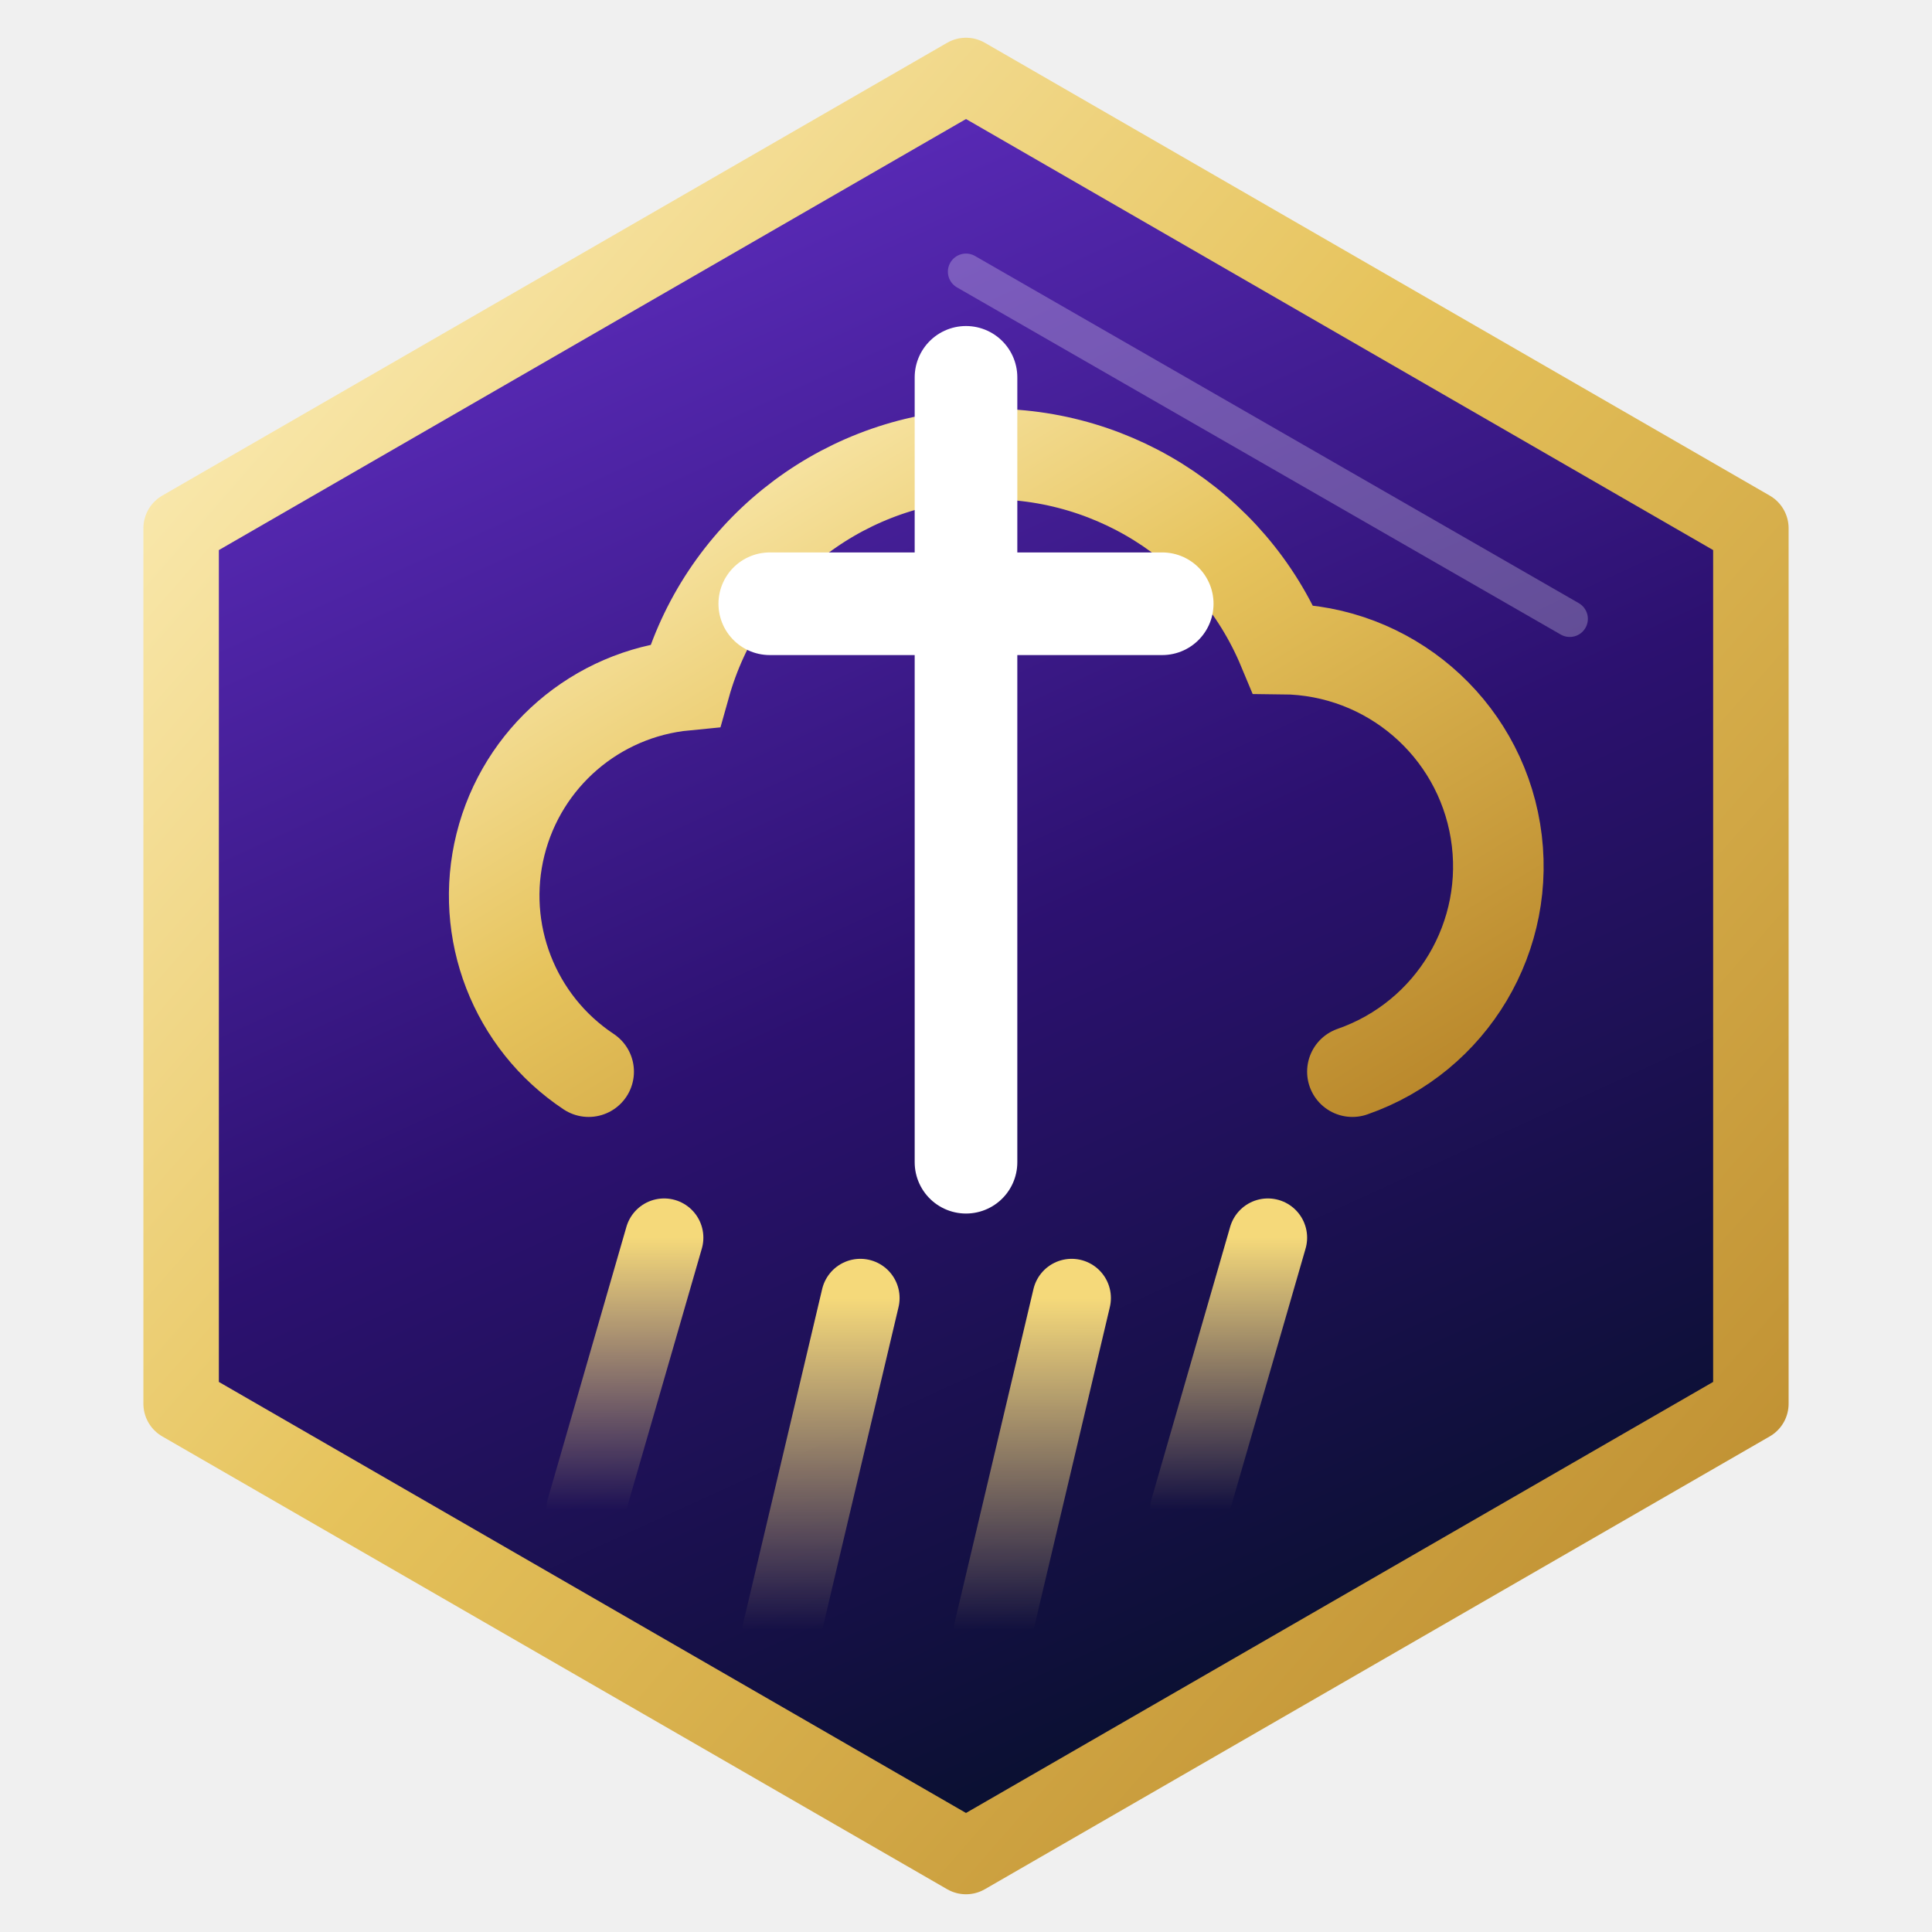
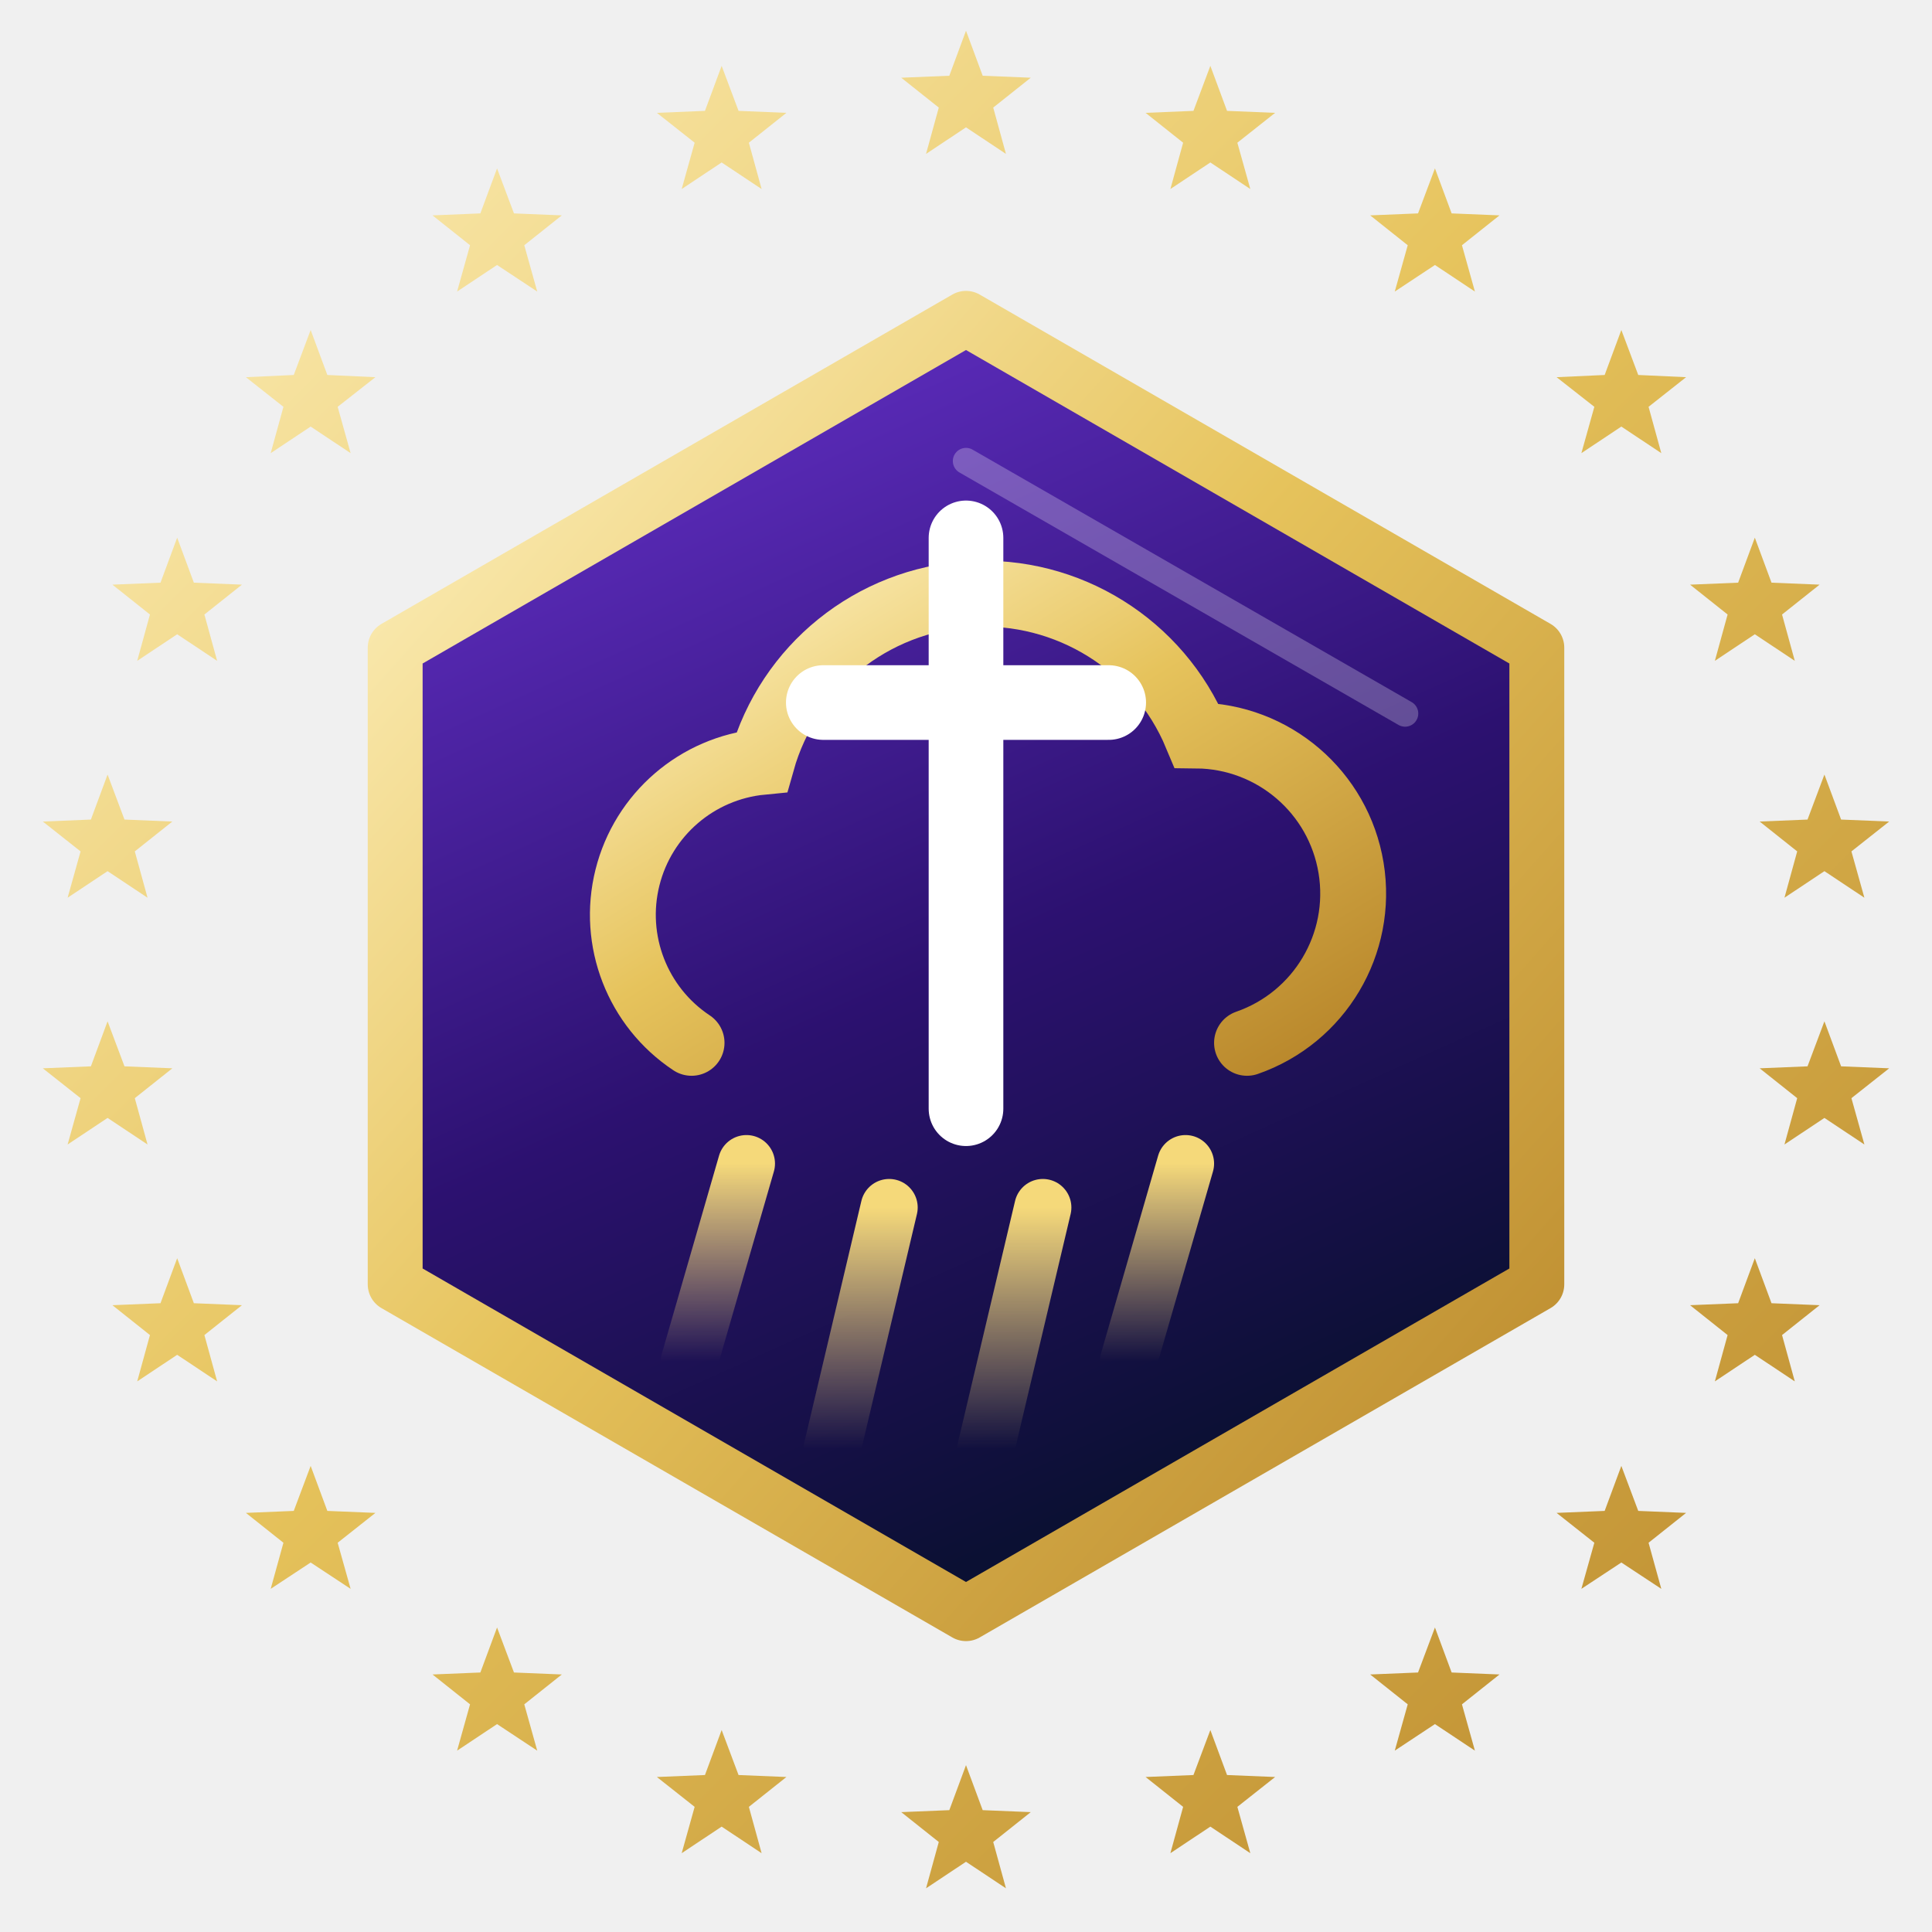
- <svg xmlns="http://www.w3.org/2000/svg" viewBox="0 0 64 64">
+ <svg xmlns="http://www.w3.org/2000/svg" viewBox="-12 -12 88 88">
  <defs>
    <linearGradient id="g" x1="0" y1="0" x2="1" y2="1">
      <stop offset="0" stop-color="#fff3c4" />
      <stop offset=".45" stop-color="#e6c35c" />
      <stop offset="1" stop-color="#b8862a" />
    </linearGradient>
    <linearGradient id="p" x1="0" y1="0" x2=".4" y2="1">
      <stop offset="0" stop-color="#6d35d6" />
      <stop offset=".6" stop-color="#2c1170" />
      <stop offset="1" stop-color="#0b1033" />
    </linearGradient>
    <linearGradient id="r" x1="0" y1="0" x2="0" y2="1">
      <stop offset="0" stop-color="#f5d97a" />
      <stop offset="1" stop-color="#f5d97a" stop-opacity="0" />
    </linearGradient>
  </defs>
  <path d="M32 2.5 58 17.5v29L32 61.5 6 46.5v-29z" fill="url(#p)" stroke="url(#g)" stroke-width="2.5" stroke-linejoin="round" />
  <path d="M32 9 52 20.5" stroke="#fff" stroke-opacity=".25" stroke-width="1.2" stroke-linecap="round" />
  <path d="M19.5 35.5a7 7 0 0 1 3.2-12.8 10.5 10.5 0 0 1 19.8-1.2 7.2 7.2 0 0 1 2.3 14" fill="none" stroke="url(#g)" stroke-width="3" stroke-linecap="round" />
  <path d="M32 12.5v26M25.5 20h13" stroke="#fff" stroke-width="3.4" stroke-linecap="round" />
  <g stroke="url(#r)" stroke-width="2.6" stroke-linecap="round">
    <path d="M22 41l-2.6 9" />
    <path d="M28.5 43l-2.6 11" />
    <path d="M35.5 43l-2.6 11" />
    <path d="M42 41l-2.6 9" />
  </g>
+   <path d="M32.00 -10.60L32.76 -8.55L34.95 -8.46L33.24 -7.10L33.82 -4.99L32.00 -6.20L30.18 -4.99L30.76 -7.10L29.05 -8.46L31.24 -8.55ZM43.13 -9.00L43.89 -6.95L46.08 -6.86L44.36 -5.50L44.95 -3.39L43.13 -4.60L41.31 -3.39L41.89 -5.50L40.18 -6.86L42.36 -6.95ZM53.36 -4.33L54.12 -2.28L56.30 -2.19L54.59 -0.83L55.18 1.28L53.36 0.07L51.53 1.28L52.12 -0.83L50.41 -2.19L52.59 -2.28ZM61.85 3.03L62.62 5.08L64.80 5.18L63.09 6.53L63.67 8.64L61.85 7.43L60.03 8.64L60.62 6.53L58.90 5.18L61.09 5.08ZM67.93 12.49L68.69 14.54L70.88 14.63L69.17 15.99L69.75 18.10L67.93 16.89L66.11 18.10L66.69 15.99L64.98 14.63L67.17 14.54ZM71.10 23.28L71.86 25.33L74.05 25.42L72.33 26.78L72.92 28.89L71.10 27.68L69.28 28.89L69.86 26.78L68.15 25.42L70.33 25.33ZM71.10 34.52L71.86 36.57L74.05 36.66L72.33 38.02L72.92 40.13L71.10 38.92L69.28 40.13L69.86 38.02L68.15 36.66L70.33 36.57ZM67.93 45.31L68.69 47.36L70.88 47.45L69.17 48.81L69.75 50.92L67.93 49.71L66.11 50.92L66.69 48.81L64.98 47.45L67.17 47.36ZM61.85 54.77L62.62 56.82L64.80 56.91L63.09 58.27L63.67 60.37L61.85 59.17L60.03 60.37L60.62 58.27L58.90 56.91L61.09 56.82ZM53.36 62.13L54.12 64.18L56.30 64.27L54.59 65.63L55.18 67.74L53.36 66.53L51.53 67.74L52.12 65.63L50.41 64.27L52.59 64.18ZM43.13 66.80L43.89 68.85L46.08 68.94L44.36 70.30L44.95 72.41L43.13 71.20L41.31 72.41L41.89 70.30L40.18 68.94L42.36 68.85ZM32.00 68.40L32.76 70.45L34.95 70.54L33.24 71.90L33.82 74.01L32.00 72.80L30.18 74.01L30.76 71.90L29.05 70.54L31.24 70.45ZM20.87 66.80L21.64 68.85L23.82 68.94L22.11 70.30L22.69 72.41L20.87 71.20L19.05 72.41L19.64 70.30L17.92 68.94L20.11 68.85ZM10.64 62.13L11.41 64.18L13.59 64.27L11.88 65.63L12.47 67.74L10.64 66.53L8.82 67.74L9.41 65.63L7.70 64.27L9.88 64.18ZM2.15 54.77L2.91 56.82L5.10 56.91L3.38 58.27L3.97 60.37L2.15 59.17L0.33 60.37L0.91 58.27L-0.80 56.91L1.38 56.82ZM-3.93 45.31L-3.17 47.36L-0.98 47.45L-2.69 48.81L-2.11 50.92L-3.93 49.71L-5.75 50.92L-5.17 48.81L-6.88 47.45L-4.69 47.36ZM-7.10 34.52L-6.33 36.57L-4.15 36.66L-5.86 38.02L-5.28 40.13L-7.10 38.92L-8.92 40.13L-8.33 38.02L-10.05 36.66L-7.86 36.57ZM-7.10 23.28L-6.33 25.33L-4.15 25.42L-5.86 26.78L-5.28 28.89L-7.10 27.68L-8.92 28.89L-8.33 26.78L-10.05 25.42L-7.86 25.33ZM-3.93 12.49L-3.17 14.54L-0.98 14.63L-2.69 15.99L-2.11 18.10L-3.93 16.89L-5.75 18.10L-5.17 15.99L-6.88 14.63L-4.69 14.54ZM2.15 3.03L2.91 5.08L5.10 5.18L3.38 6.53L3.97 8.64L2.15 7.43L0.33 8.64L0.91 6.53L-0.80 5.18L1.38 5.08ZM10.64 -4.33L11.41 -2.28L13.59 -2.19L11.88 -0.83L12.47 1.28L10.64 0.07L8.82 1.28L9.41 -0.83L7.70 -2.19L9.88 -2.28ZM20.87 -9.00L21.64 -6.95L23.82 -6.86L22.11 -5.50L22.69 -3.39L20.87 -4.60L19.05 -3.39L19.64 -5.50L17.92 -6.86L20.11 -6.95Z" fill="url(#g)" />
</svg>
